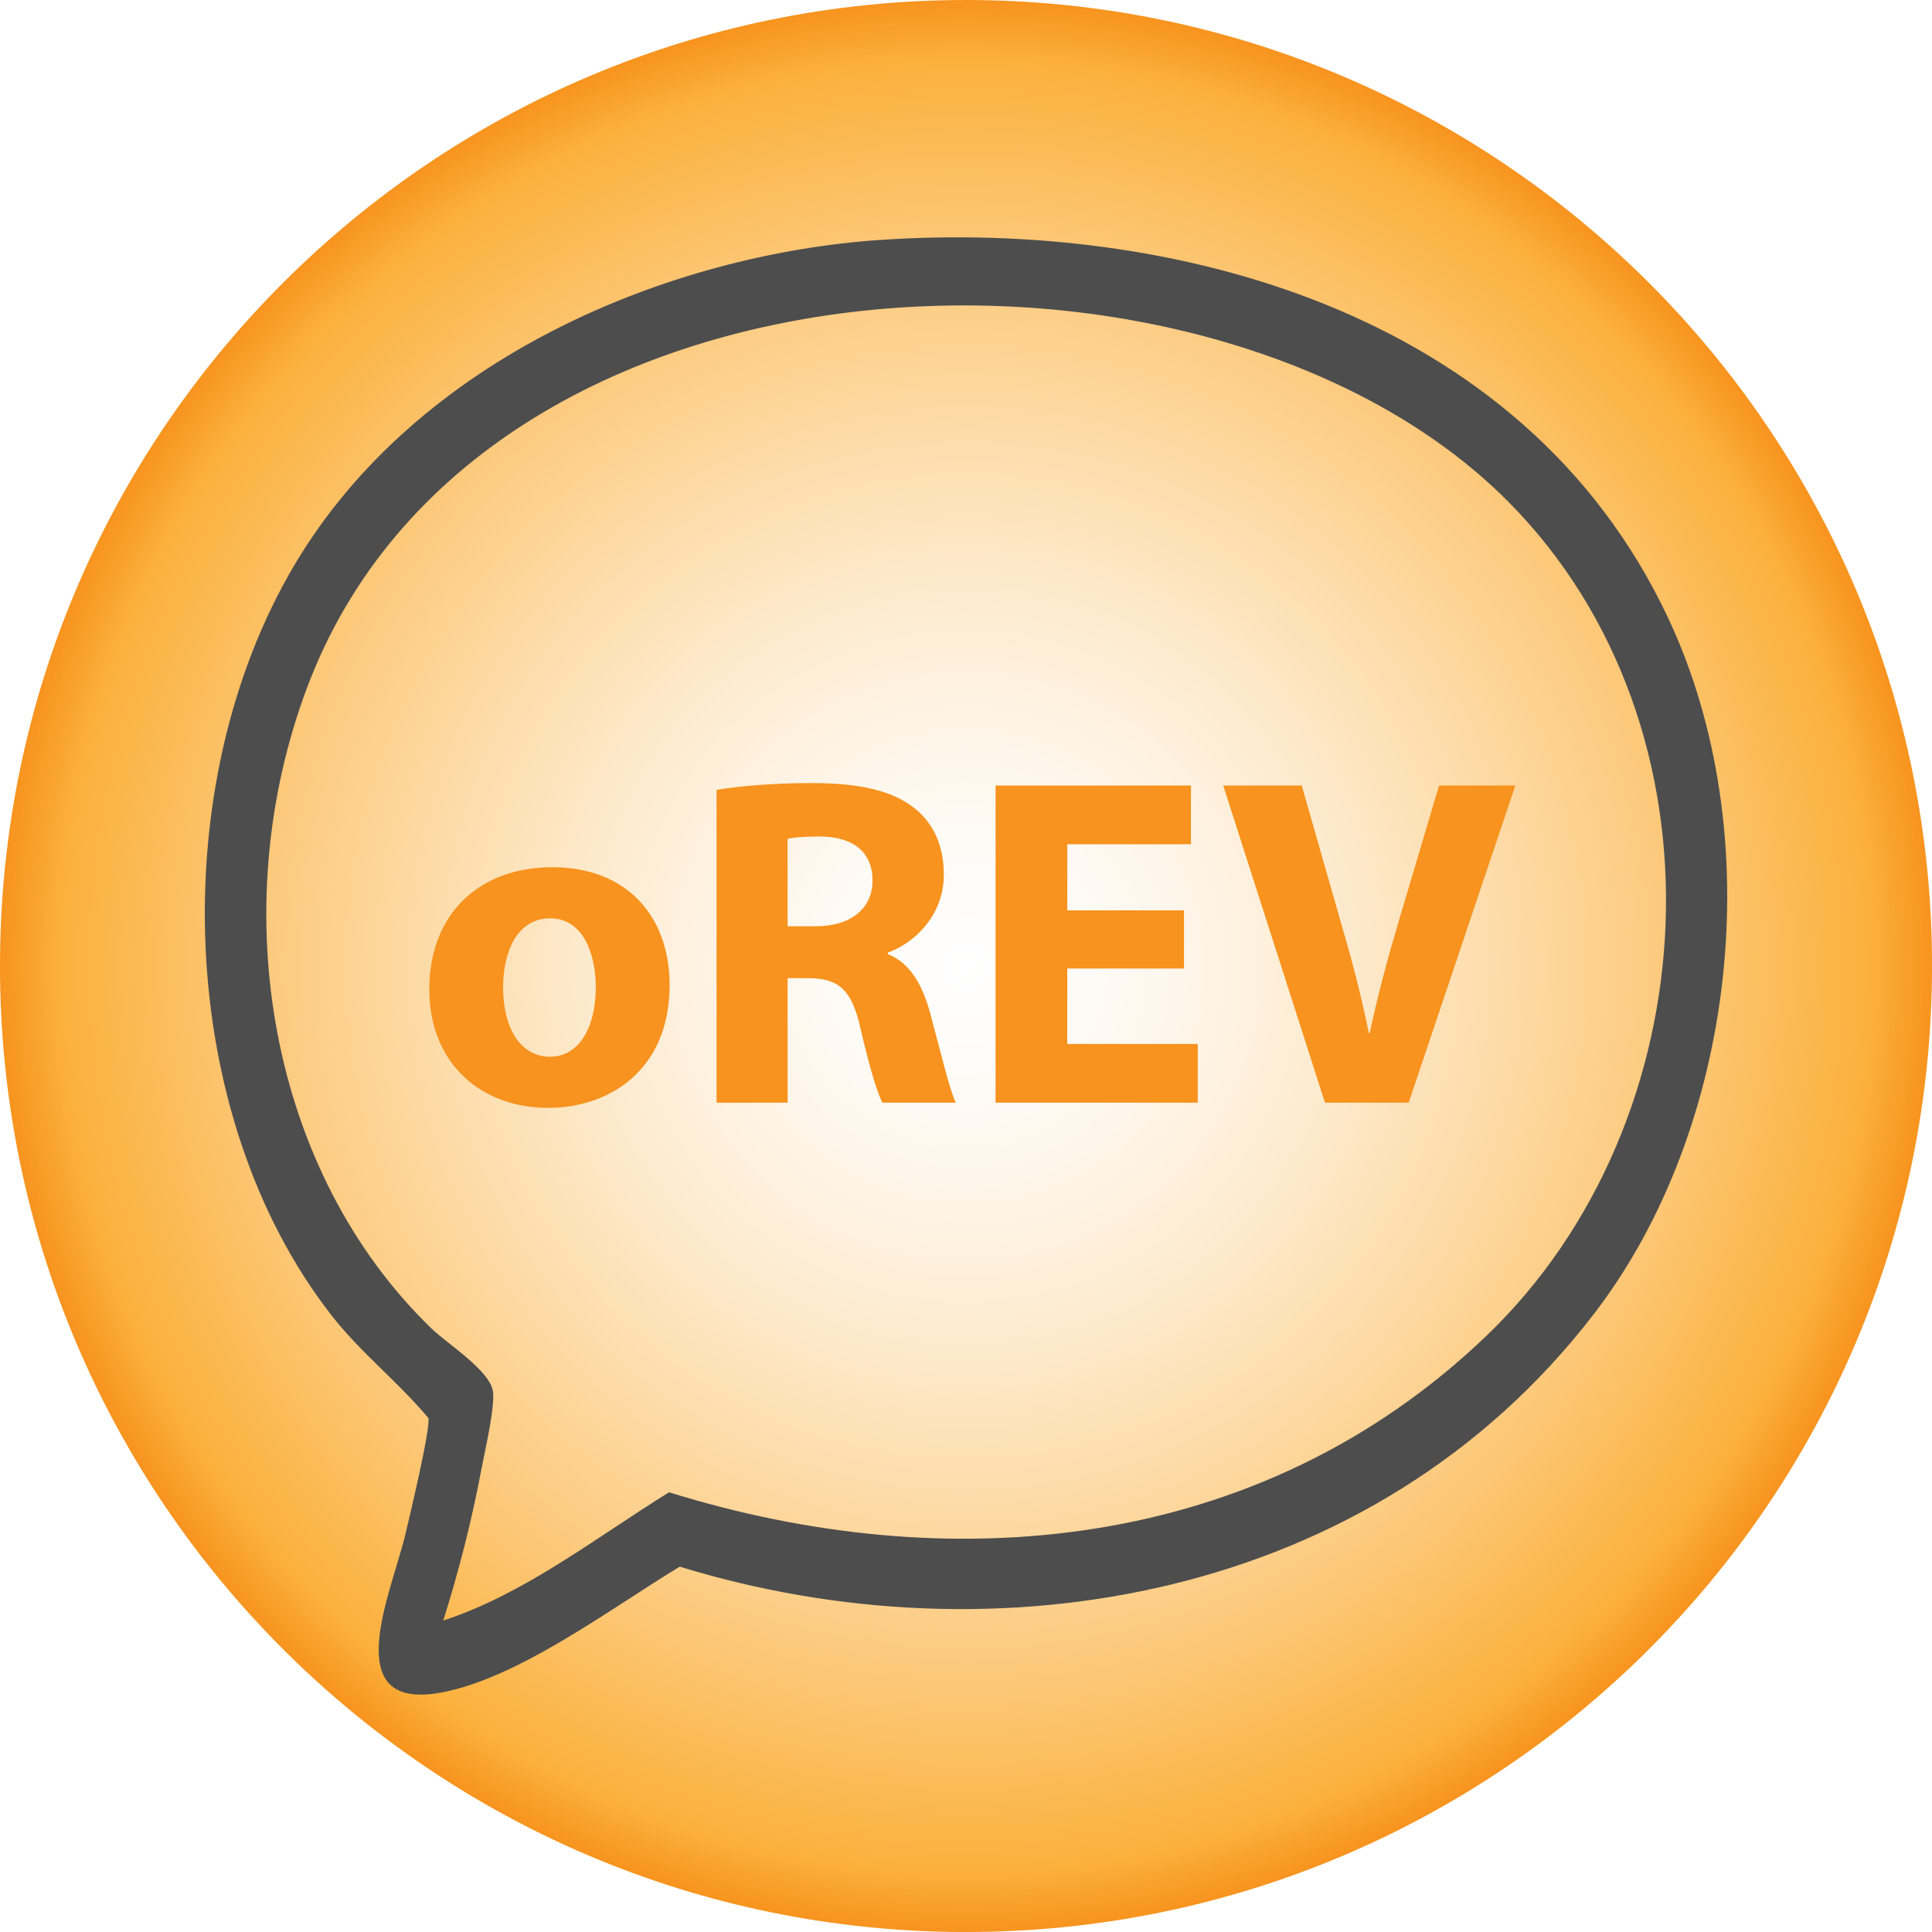
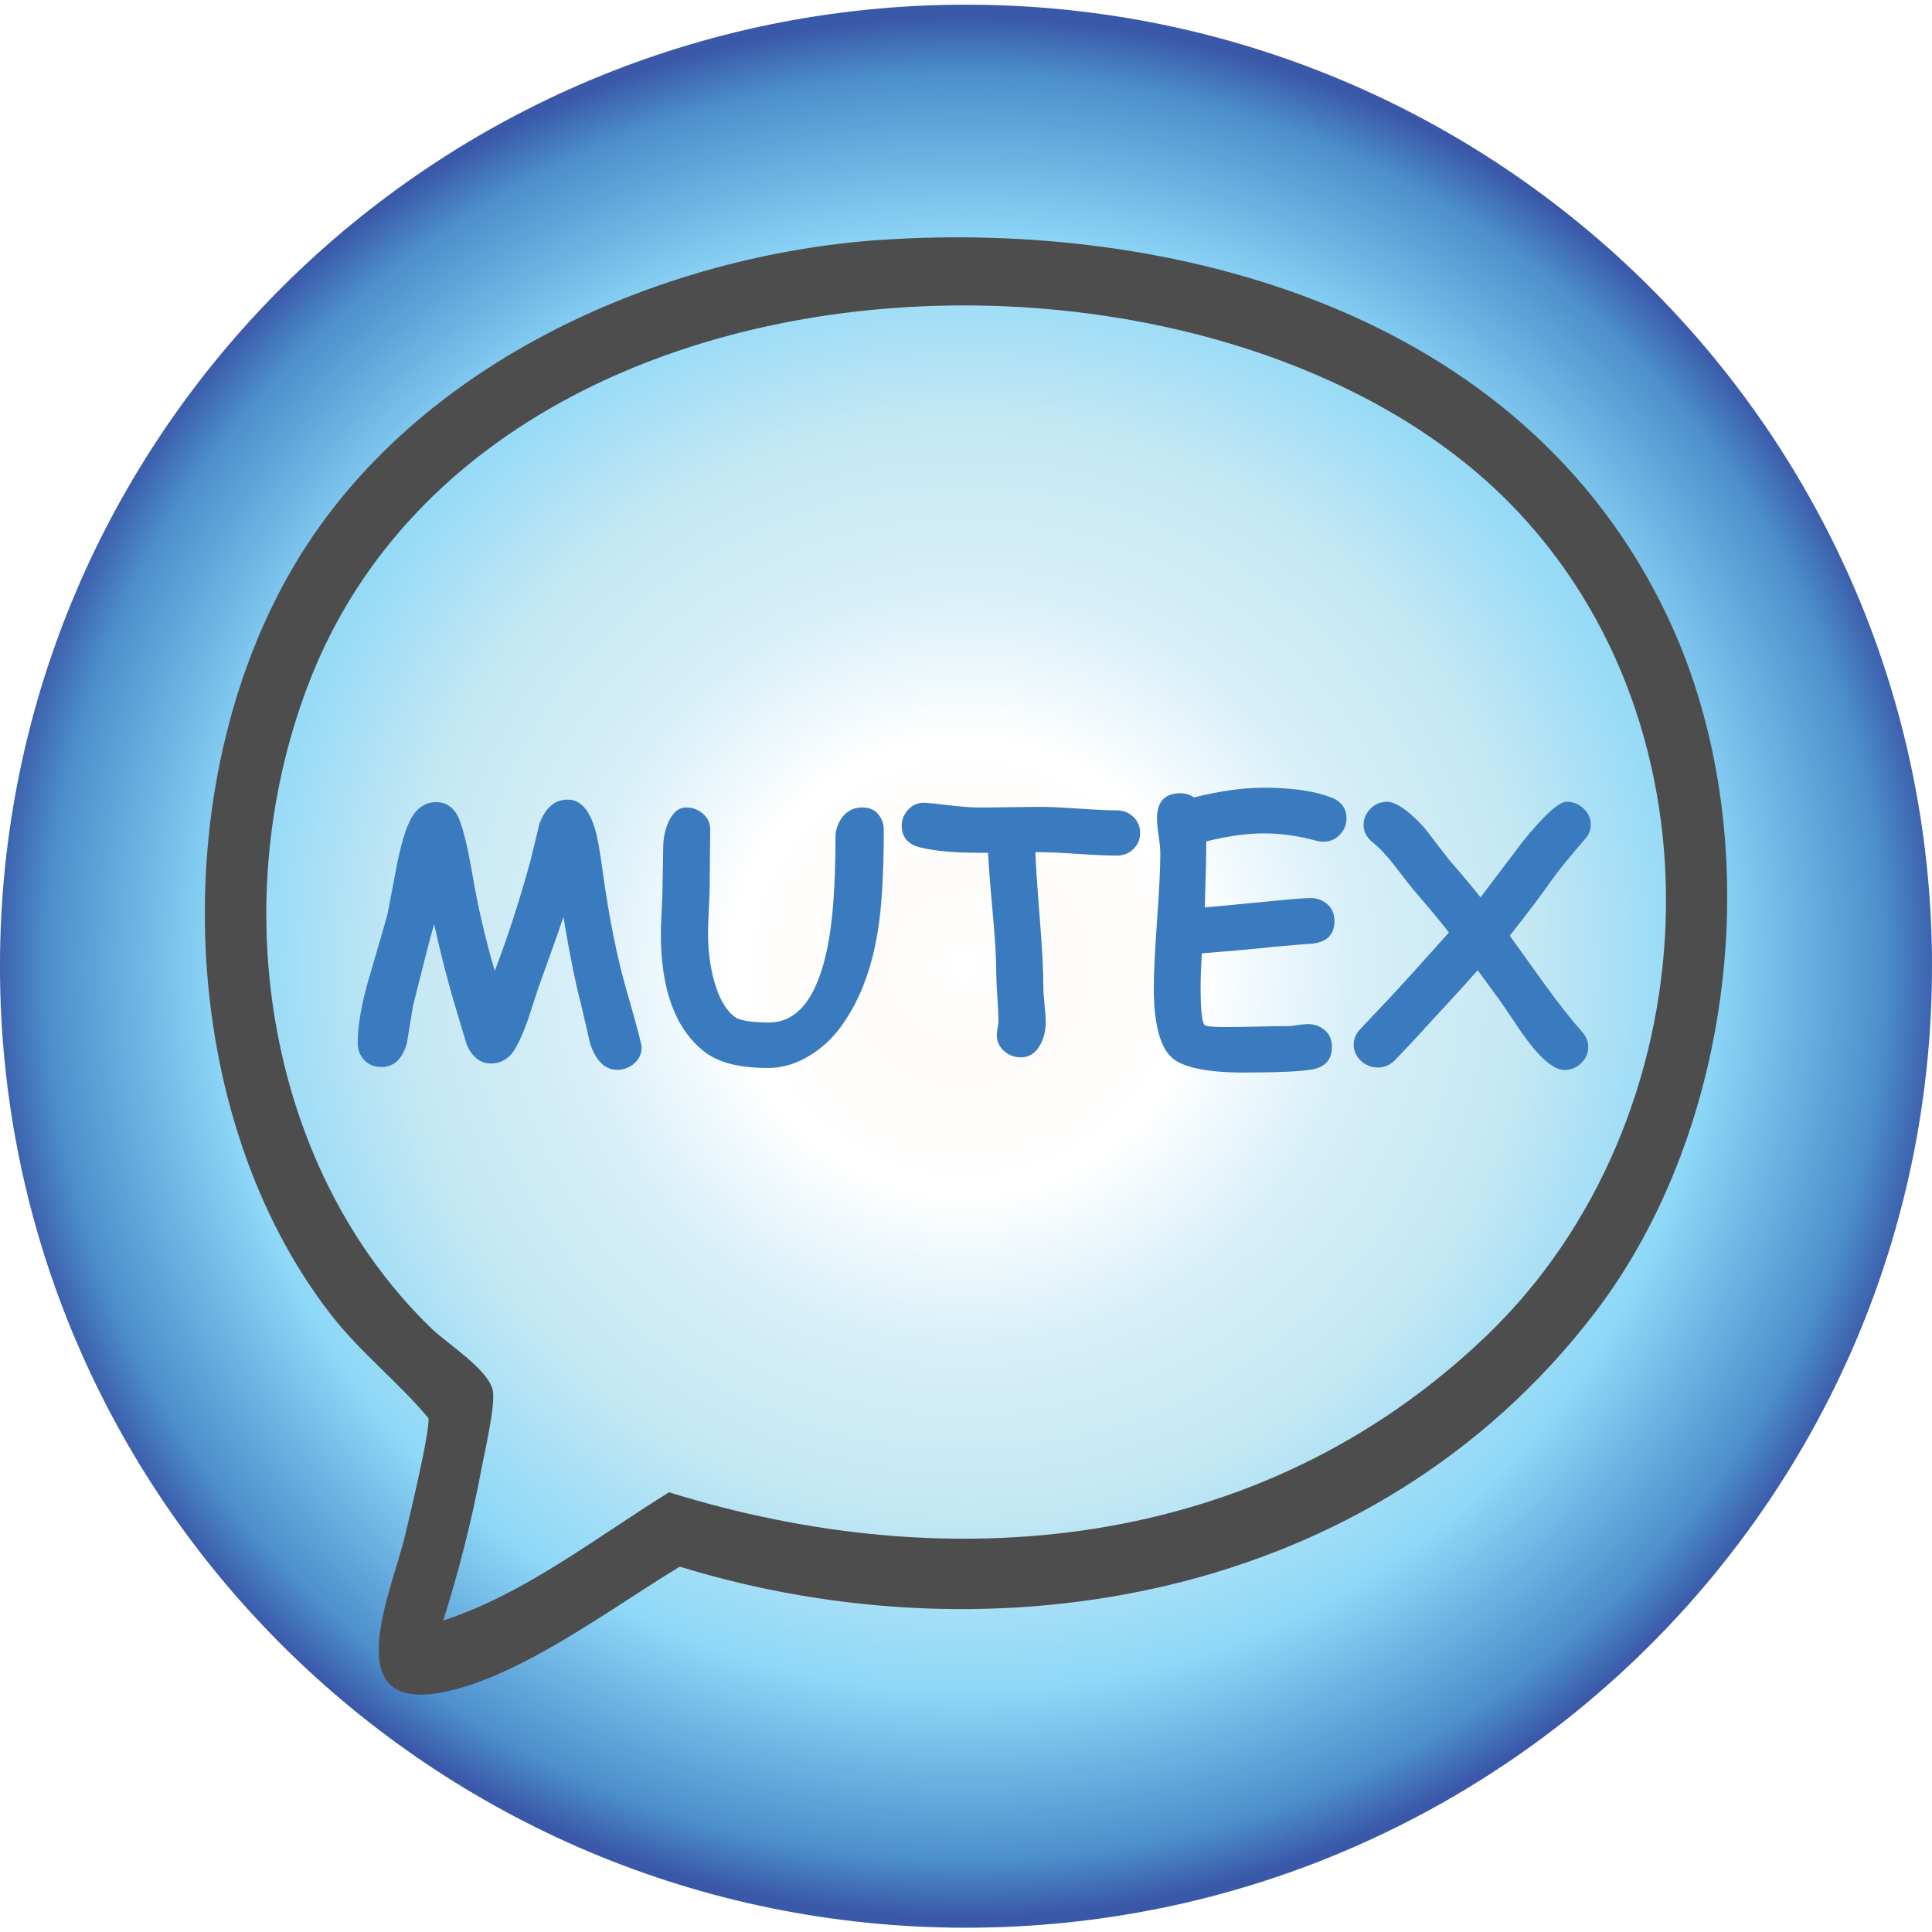
<svg xmlns="http://www.w3.org/2000/svg" id="Layer_1" version="1.1" viewBox="0 0 903.25 903.25">
  <defs>
-     <radialGradient id="radial-gradient" cx="451.63" cy="451.63" fx="451.63" fy="451.63" r="451.63" gradientUnits="userSpaceOnUse">
+     <style>
+       .st0 {
+         fill: #4d4d4d;
+       }
+ 
+       .st1 {
+         fill: url(#radial-gradient);
+       }
+ 
+       .st2 {
+         isolation: isolate;
+       }
+ 
+       .st3 {
+         fill: #3a7bbf;
+       }
+     </style>
+     <radialGradient id="radial-gradient" cx="419.07" cy="430.79" fx="419.07" fy="430.79" r="423.28" gradientTransform="translate(-1.16 -.21) scale(1.08 1.05)" gradientUnits="userSpaceOnUse">
      <stop offset="0" stop-color="#fff" />
      <stop offset=".1" stop-color="#fefcf9" />
-       <stop offset=".24" stop-color="#fef5e8" />
-       <stop offset=".4" stop-color="#fdeacc" />
-       <stop offset=".57" stop-color="#fddaa5" />
-       <stop offset=".76" stop-color="#fcc673" />
-       <stop offset=".94" stop-color="#fbb03b" />
-       <stop offset=".97" stop-color="#f8a12c" />
-       <stop offset="1" stop-color="#f7941f" />
+       <stop offset=".24" stop-color="#fff" />
+       <stop offset=".4" stop-color="#d7eff8" />
+       <stop offset=".57" stop-color="#c5e8f3" />
+       <stop offset=".76" stop-color="#8ed8f8" />
+       <stop offset=".94" stop-color="#4c8fcc" />
+       <stop offset="1" stop-color="#3a58a8" />
    </radialGradient>
  </defs>
-   <circle cx="451.63" cy="451.63" r="451.63" fill="url(#radial-gradient)" />
-   <path d="M411.42,112.19c133.25-9.15,299.78,30.87,368.4,176.57,47.95,101.83,31.79,238.85-34.33,325.15-103.7,135.35-281.59,163.51-427.69,118.53-32.37,19.59-75.69,52.45-112.05,58.95-48.08,8.59-22.63-47.39-16.39-73.4,2.01-8.38,12.04-50.35,10.91-55.02-14.1-16.91-31.55-30.38-45.38-48.14-72.86-93.51-78.19-248.12-17.1-350.91,57.58-96.87,174.85-144.96,273.64-151.75ZM207.24,757.63c38.16-12.49,71.07-38.59,105.56-59.96,129.89,40.44,275.41,28.89,381.89-72.91,105.05-100.43,115.53-284.5,10.37-390.3-138.11-138.94-480.97-127.63-561.51,87.05-39,103.95-17.39,226.54,58.19,299.6,7.21,6.97,26.96,19.42,28.67,29.1,1.23,6.97-3.66,27.75-5.23,36.13-4.51,24.12-10.65,48.14-17.94,71.28Z" fill="#4d4d4d" />
-   <g>
-     <path d="M313.05,460.62c0,39.35-27.87,57.34-56.75,57.34-31.33,0-55.6-20.71-55.6-55.48s22.92-57.04,57.53-57.04,54.82,22.67,54.82,55.18ZM235.2,461.72c0,18.38,7.77,32.32,22.03,32.32,13.05,0,21.31-13.07,21.31-32.5,0-15.88-6.12-32.2-21.28-32.2-15.96,0-22.06,16.41-22.06,32.37Z" fill="#f7931e" />
-     <path d="M334.99,369.29c10.77-1.82,26.72-3.19,44.56-3.19,21.99,0,37.4,3.36,47.99,11.75,8.85,7.03,13.72,17.45,13.72,31.08,0,18.78-13.43,31.87-26.18,36.44v.7c10.29,4.15,16.08,13.99,19.81,27.61,4.58,16.78,9.06,36.11,11.97,41.85h-34.32c-2.28-4.29-5.98-16.21-10.2-34.56-4.13-18.53-10.35-23.49-24.15-23.66h-9.97v58.22h-33.22v-146.25ZM368.21,433.05h13.13c16.63,0,26.58-8.48,26.58-21.37,0-13.58-9.3-20.52-24.62-20.6-8.03,0-12.73.52-15.09,1.12v40.84Z" fill="#f7931e" />
-     <path d="M553.53,452.81h-54.56v35.26h61v27.46h-94.52v-148.28h91.35v27.46h-57.82v30.89h54.56v27.2Z" fill="#f7931e" />
-     <path d="M619.45,515.53l-47.57-148.28h36.72l17.94,62.78c5.19,17.63,9.69,34.42,13.39,52.91h.46c3.75-17.8,8.54-35.42,13.58-52.38l18.82-63.31h35.66l-49.86,148.28h-39.16Z" fill="#f7931e" />
+   <ellipse class="st1" cx="451.62" cy="451.72" rx="451.63" ry="449.53" />
+   <path class="st0" d="M411.42,112.19c133.25-9.15,299.78,30.87,368.4,176.57,47.95,101.83,31.79,238.85-34.33,325.15-103.7,135.35-281.59,163.51-427.69,118.53-32.37,19.59-75.69,52.45-112.05,58.95-48.08,8.59-22.63-47.39-16.39-73.4,2.01-8.38,12.04-50.35,10.91-55.02-14.1-16.91-31.55-30.38-45.38-48.14-72.86-93.51-78.19-248.12-17.1-350.91,57.58-96.87,174.85-144.96,273.64-151.75v.02ZM207.24,757.63c38.16-12.49,71.07-38.59,105.56-59.96,129.89,40.44,275.41,28.89,381.89-72.91,105.05-100.43,115.53-284.5,10.37-390.3-138.11-138.94-480.97-127.63-561.51,87.05-39,103.95-17.39,226.54,58.19,299.6,7.21,6.97,26.96,19.42,28.67,29.1,1.23,6.97-3.66,27.75-5.23,36.13-4.51,24.12-10.65,48.14-17.94,71.28h0Z" />
+   <g class="st2">
+     <path class="st3" d="M202.95,431.97c-2.34,8.44-5.62,21.17-9.84,38.2-.99,5.89-1.95,11.75-2.89,17.58-2.14,7.39-6.07,11.09-11.8,11.09-3.59,0-6.43-1.22-8.52-3.67-1.77-2.08-2.66-4.56-2.66-7.42,0-8.44,1.8-18.72,5.39-30.86,5.36-18.18,8.25-28.25,8.67-30.23,1.51-8.02,3.05-16.04,4.61-24.06,2.34-11.04,4.88-18.4,7.62-22.07s6.18-5.51,10.35-5.51c4.74,0,8.23,2.4,10.47,7.19,2.08,4.53,4.32,13.8,6.72,27.81,2.29,13.59,5.7,28.23,10.23,43.91,5.94-15.47,11.46-32.45,16.56-50.94l4.38-17.97c2.81-7.45,7.16-11.17,13.05-11.17s9.9,4.32,12.66,12.97c1.15,3.49,2.37,10,3.67,19.53,3.02,22.19,6.82,41.2,11.41,57.03,4.63,16.09,6.95,24.84,6.95,26.25,0,3.07-1.22,5.65-3.67,7.73-2.29,1.88-4.87,2.81-7.73,2.81-5.68,0-9.9-4.06-12.66-12.19l-4.38-18.91c-2.5-9.37-5.21-22.84-8.12-40.39-2.34,6.98-6.22,17.94-11.64,32.89l-4.69,14.37c-1.93,5.68-3.93,10.34-6.02,13.98-2.76,4.84-6.62,7.27-11.56,7.27s-8.65-2.89-11.25-8.67l-4.38-14.53c-4.06-13.33-7.71-27.34-10.94-42.03Z" />
+     <path class="st3" d="M393.03,480.17c-3.8,5.16-8.39,9.45-13.75,12.89-6.56,4.17-13.31,6.25-20.23,6.25-13.28,0-23.15-2.51-29.61-7.52-13.65-10.59-20.47-28.98-20.47-55.18,0-2.51.13-6.24.39-11.21.26-4.96.39-8.7.39-11.21,0-2,.05-4.98.16-8.94.1-3.96.16-6.95.16-8.94,0-4.09.75-7.96,2.27-11.59,2.03-4.81,4.87-7.21,8.52-7.21,2.86,0,5.39.92,7.58,2.75,2.39,1.94,3.59,4.43,3.59,7.49s-.04,7.3-.12,13.19-.12,10.31-.12,13.26c0,2.45-.13,6.14-.39,11.09-.26,4.95-.39,8.64-.39,11.09,0,7.9.94,15.24,2.81,22.02,2.19,8.1,5.39,13.76,9.61,16.97,2.19,1.68,7.39,2.57,15.62,2.68,13.75.21,23.02-11.51,27.81-35.16,2.5-12.24,3.75-29.43,3.75-51.56,0-2.92.86-5.73,2.58-8.44,2.34-3.59,5.68-5.39,10-5.39,3.54,0,6.2,1.3,7.97,3.91,1.35,1.93,2.03,4.06,2.03,6.41,0,20.57-.96,36.62-2.89,48.12-2.92,17.76-8.67,32.5-17.27,44.22Z" />
+     <path class="st3" d="M522.02,400.02c-4.06,0-10.39-.29-18.98-.86-8.28-.57-14.61-.83-18.98-.78.21,5.94.91,16.51,2.11,31.72,1.09,13.44,1.64,24.06,1.64,31.88,0,1.77.18,4.4.55,7.89.36,3.49.55,6.12.55,7.89,0,3.91-.83,7.42-2.5,10.55-2.14,4.01-5.18,6.02-9.14,6.02-2.87,0-5.39-.91-7.58-2.73-2.45-2.03-3.67-4.58-3.67-7.66,0-.73.13-1.84.39-3.32.26-1.48.39-2.62.39-3.4,0-2.39-.17-6.02-.51-10.86-.34-4.84-.51-8.49-.51-10.94,0-6.98-.55-16.43-1.64-28.36-1.25-13.7-1.98-23.15-2.19-28.36h-4.06c-11.62,0-20.83-.83-27.66-2.5-5.78-1.41-8.67-4.82-8.67-10.23,0-2.66.94-5.05,2.81-7.19,2.19-2.55,5.05-3.7,8.59-3.44,1.82.11,5.96.55,12.42,1.33,5.16.57,9.32.86,12.5.86s7.93-.05,14.26-.16c6.33-.1,11.08-.16,14.26-.16,3.96,0,9.89.27,17.81.82,7.92.55,13.85.82,17.81.82,3.12,0,5.74,1.02,7.85,3.05s3.16,4.53,3.16,7.5-1.05,5.48-3.16,7.54c-2.11,2.06-4.73,3.09-7.85,3.09Z" />
+     <path class="st3" d="M618.73,393.53c-1.04,0-2.14-.16-3.28-.47-8.44-2.29-16.64-3.44-24.61-3.44-3.91,0-8.1.31-12.58.94-4.48.62-9.25,1.56-14.3,2.81,0,6.93-.23,17.21-.7,30.86,2.92-.21,13.1-1.17,30.55-2.89,9.95-.99,16.25-1.48,18.91-1.48,3.07,0,5.7.98,7.89,2.93s3.28,4.54,3.28,7.77c0,6.2-3.31,9.71-9.92,10.55-4.17.31-10.39.83-18.67,1.56-7.4.83-18.54,1.85-33.44,3.05-.37,6.62-.55,11.95-.55,16.02,0,10.21.6,16.02,1.8,17.42.57.68,3.85,1.02,9.84,1.02,3.23,0,8.1-.08,14.61-.23,6.51-.16,11.38-.23,14.61-.23,1.04,0,2.58-.16,4.61-.47s3.54-.47,4.53-.47c3.02,0,5.6.86,7.73,2.58,2.45,1.93,3.67,4.64,3.67,8.12,0,5.83-3.05,9.32-9.14,10.47-5.21.99-16.02,1.48-32.42,1.48s-28.05-2.29-33.2-6.88c-5.68-5.05-8.52-15.99-8.52-32.81,0-6.98.51-17.46,1.52-31.45s1.52-24.44,1.52-31.37c0-1.82-.26-4.52-.78-8.09-.52-3.57-.78-6.26-.78-8.09,0-7.92,3.64-11.88,10.94-11.88,2.29,0,4.4.65,6.33,1.95,6.04-1.51,11.78-2.64,17.23-3.4,5.44-.75,10.59-1.13,15.43-1.13,13.12,0,23.62,1.51,31.48,4.53,4.79,1.82,7.19,5.13,7.19,9.92,0,2.71-.94,5.11-2.81,7.19-2.08,2.4-4.74,3.59-7.97,3.59Z" />
+     <path class="st3" d="M740.84,392.52c-6.88,7.87-12.19,14.43-15.94,19.69-3.96,5.78-10.31,14.19-19.06,25.23,5.47,7.61,10.94,15.23,16.41,22.89,6.46,8.91,12.27,16.28,17.42,22.11,1.93,2.19,2.89,4.53,2.89,7.03,0,2.92-1.11,5.44-3.32,7.58-2.21,2.13-4.83,3.2-7.85,3.2-5.16,0-11.9-5.94-20.23-17.81-2.24-3.44-5.7-8.54-10.39-15.31-2.19-3.02-5.5-7.52-9.92-13.52-6.41,7.24-14.53,16.15-24.38,26.72-3.12,3.54-7.94,8.7-14.45,15.47-2.29,2.19-4.92,3.28-7.89,3.28s-5.65-1.05-7.89-3.16c-2.24-2.11-3.36-4.62-3.36-7.54,0-2.5.91-4.79,2.73-6.88,3.18-3.33,7.92-8.36,14.22-15.08,6.88-7.39,16.07-17.55,27.58-30.47-5.26-6.67-10.81-13.33-16.64-20-.47-.52-3.44-4.32-8.91-11.41-3.59-4.63-6.89-8.14-9.88-10.51-3-2.37-4.49-5.17-4.49-8.4,0-2.76,1.05-5.25,3.16-7.46,2.11-2.21,4.75-3.32,7.93-3.32,2.81,0,6.51,1.98,11.09,5.94,3.33,2.92,6.09,5.85,8.28,8.79,2.19,2.94,5.44,7.18,9.77,12.7,5,5.68,9.82,11.43,14.45,17.27,6.56-8.64,13.1-17.29,19.61-25.94,10.1-12.5,17-18.75,20.7-18.75,3.02,0,5.65,1.05,7.89,3.16,2.24,2.11,3.36,4.62,3.36,7.54,0,2.45-.96,4.77-2.89,6.95Z" />
  </g>
</svg>
